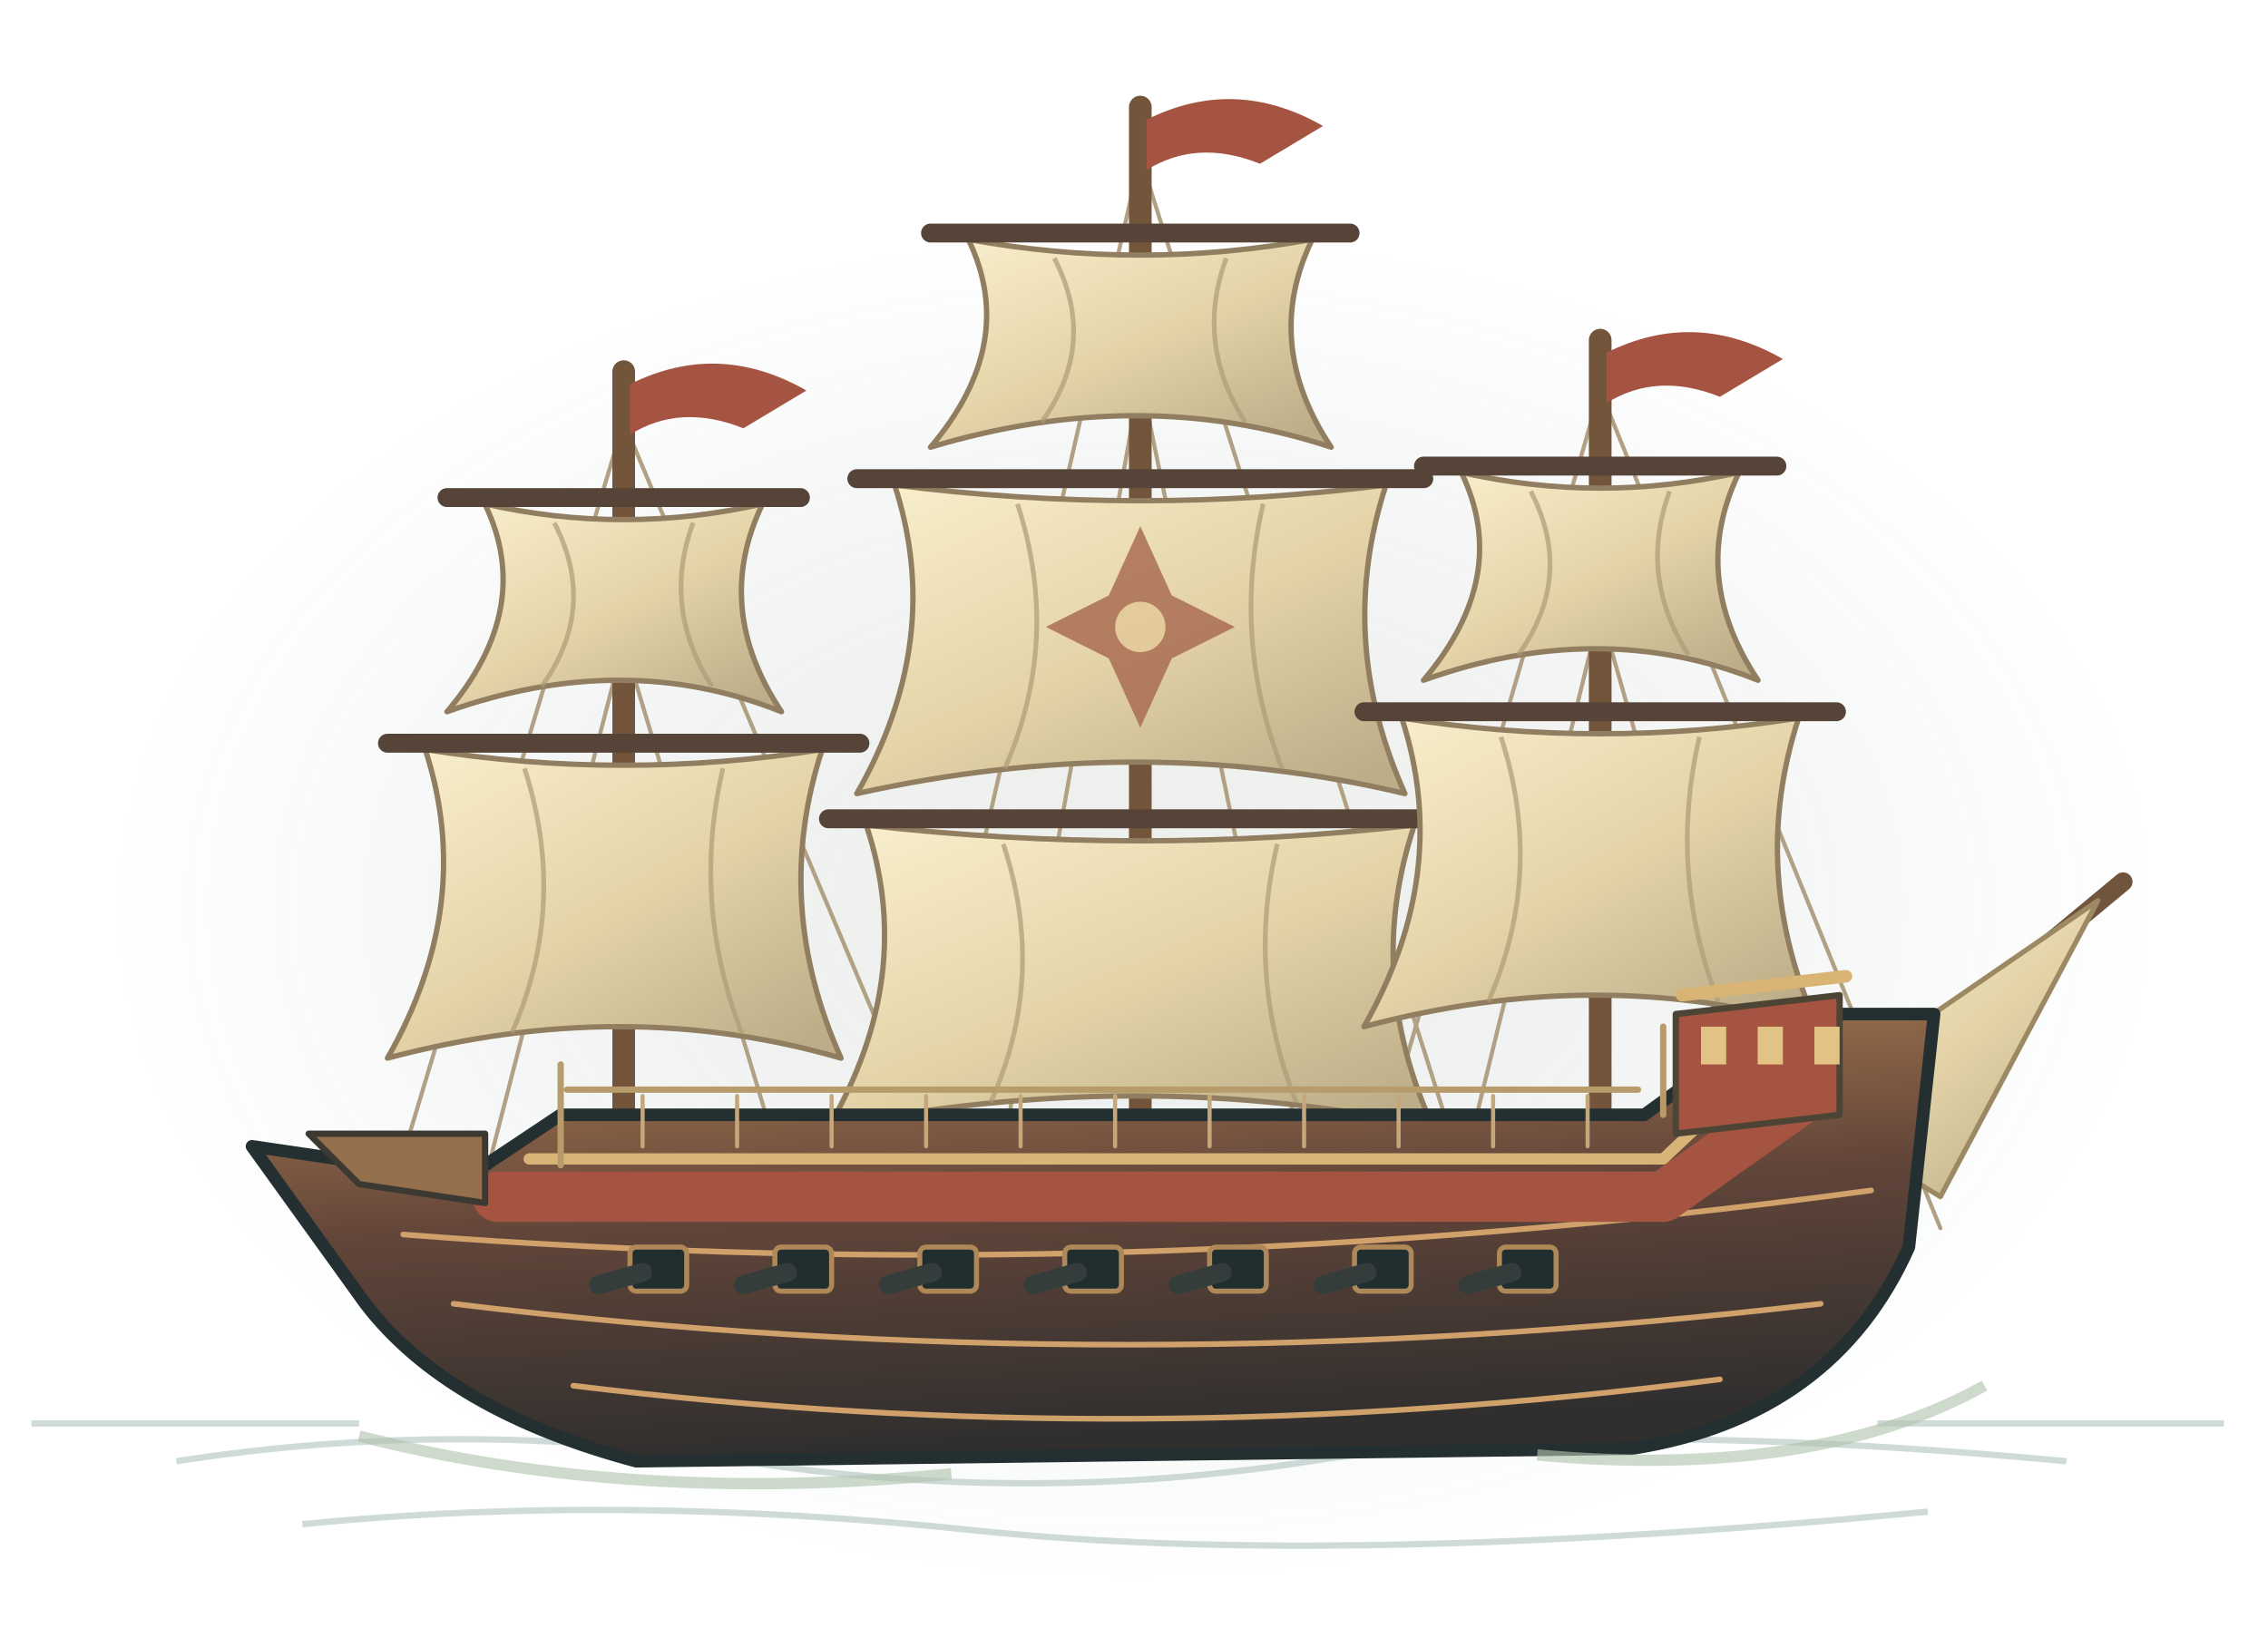
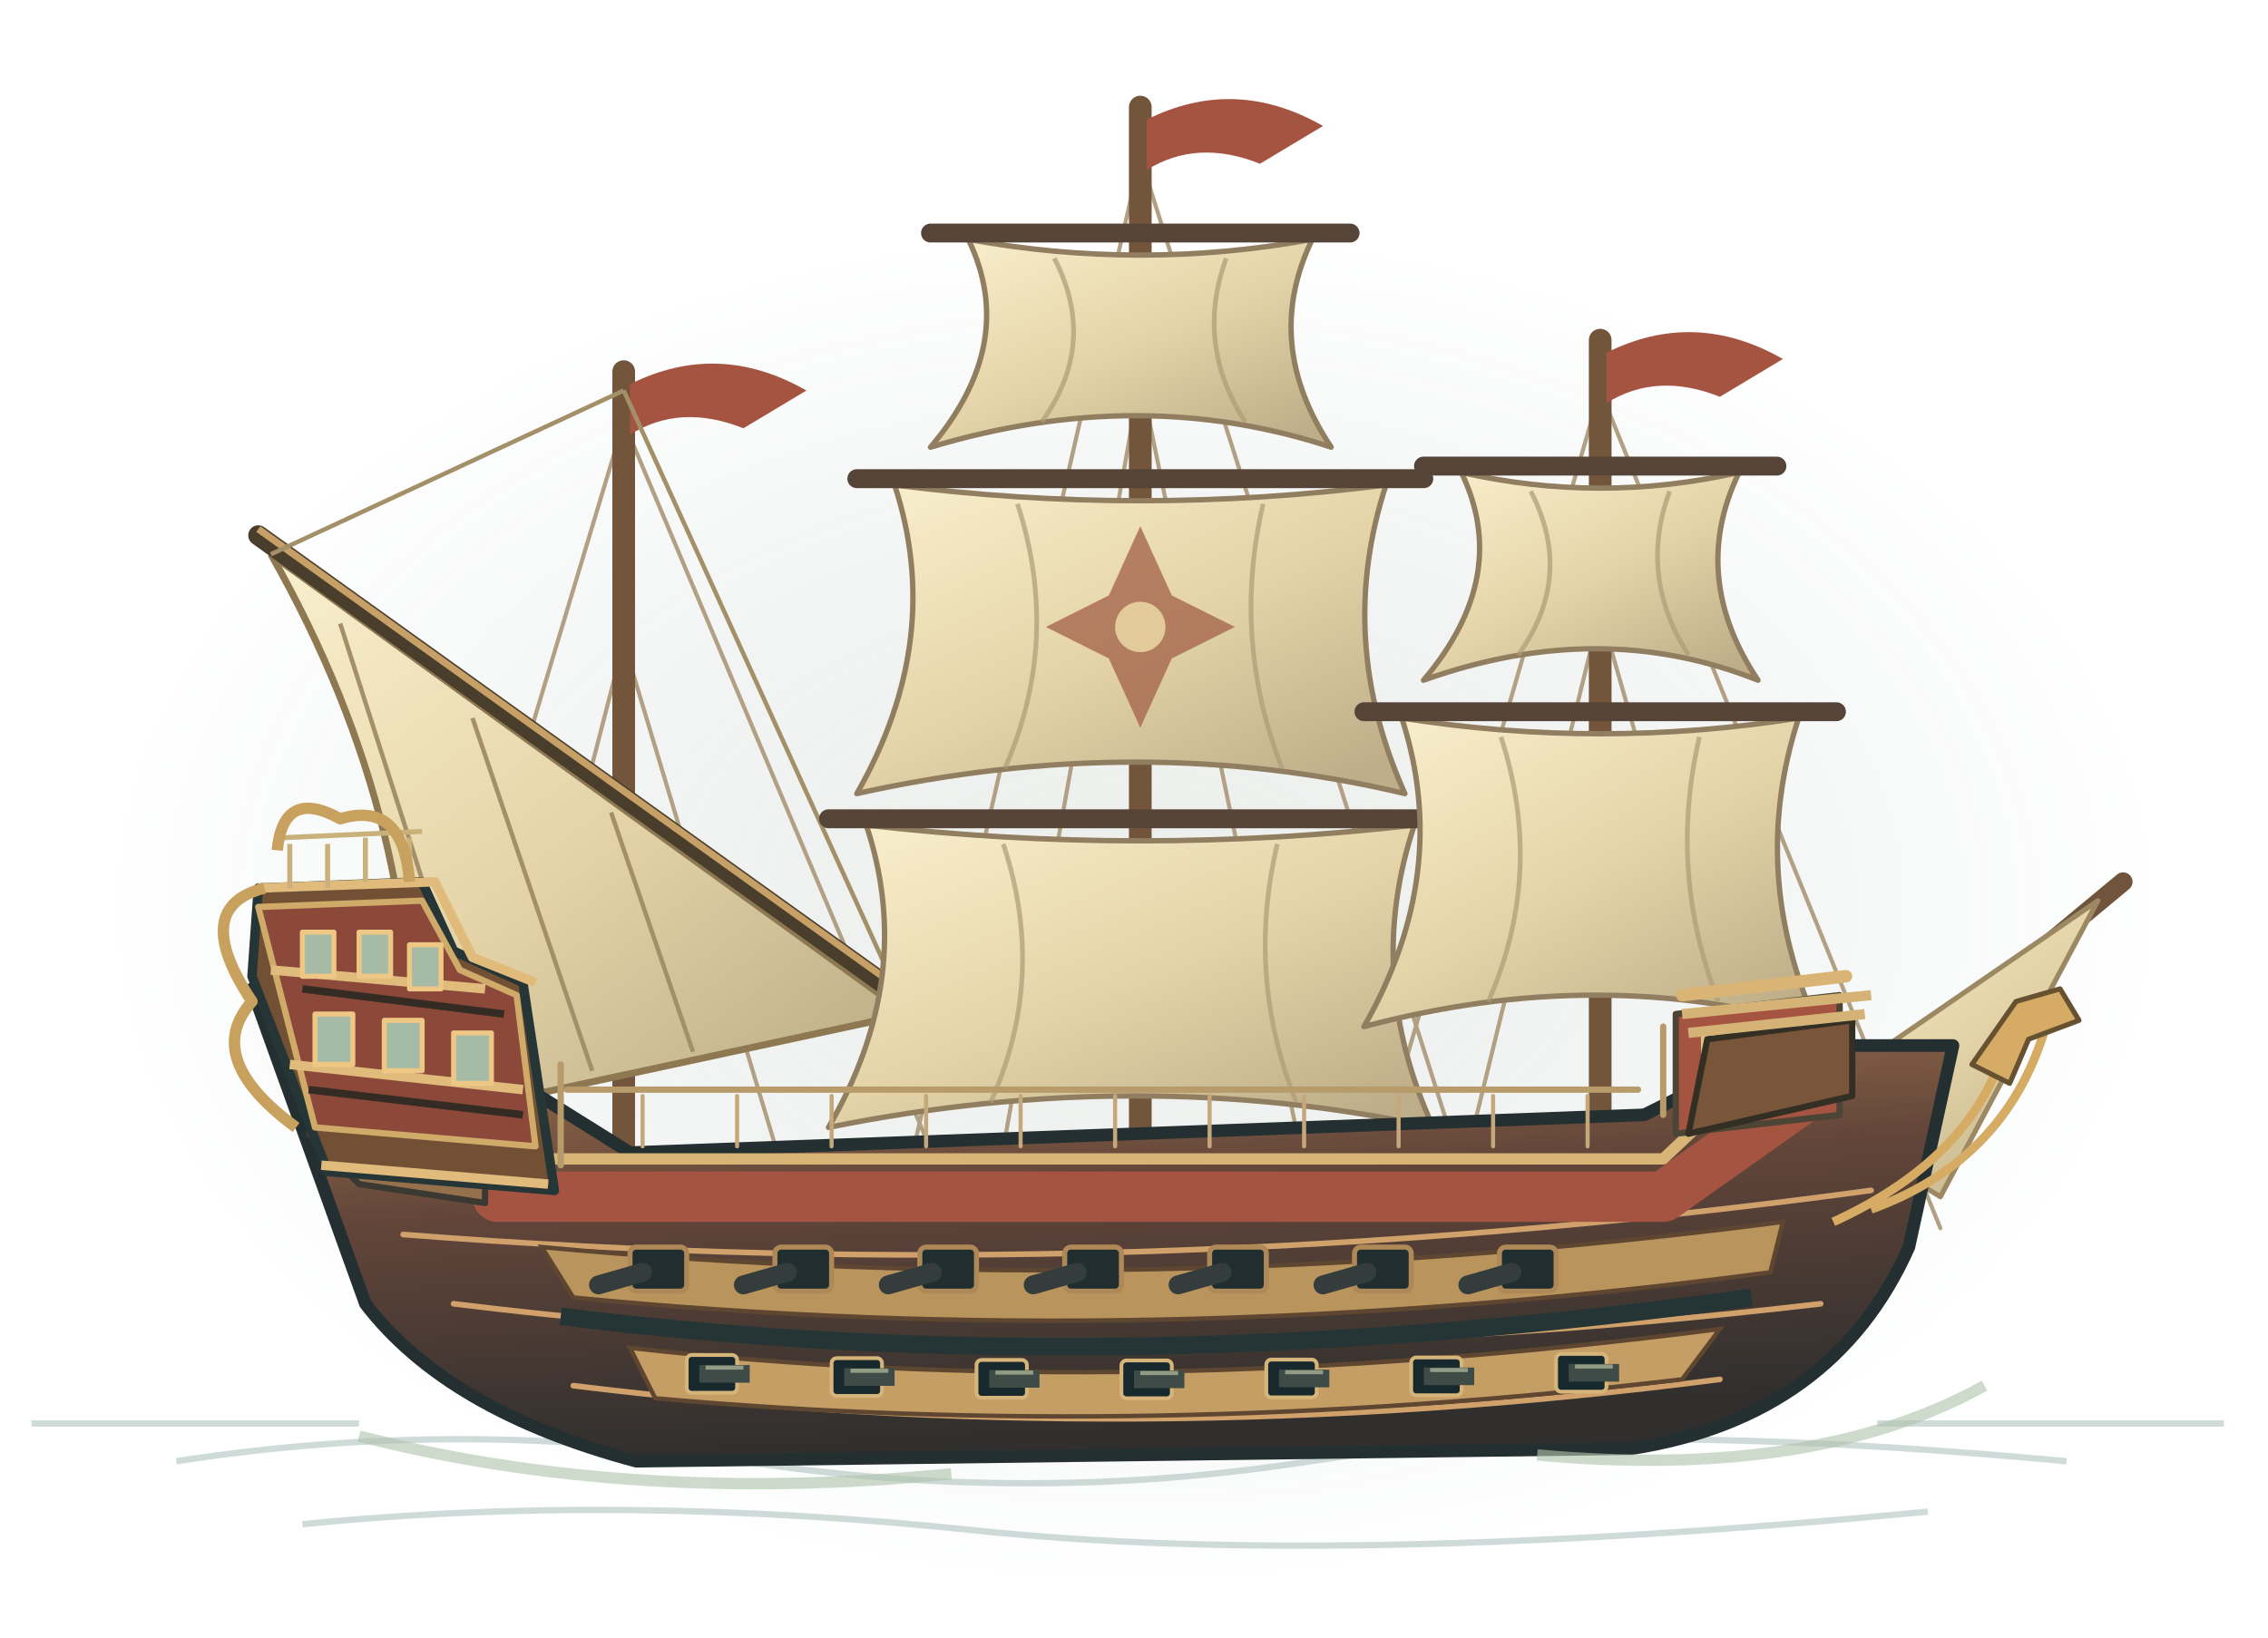
<svg xmlns="http://www.w3.org/2000/svg" viewBox="0 0 360 260" fill="none">
  <defs>
    <linearGradient id="sail" x2=".85" y2="1">
      <stop stop-color="#faf0ce" />
      <stop offset=".55" stop-color="#e4d3a7" />
      <stop offset="1" stop-color="#bdae89" />
    </linearGradient>
    <linearGradient id="hull" x2=".2" y2="1">
      <stop stop-color="#ac7d52" />
      <stop offset=".5" stop-color="#624539" />
      <stop offset="1" stop-color="#302f2e" />
    </linearGradient>
    <radialGradient id="halo">
      <stop stop-color="#9aa892" stop-opacity=".18" />
      <stop offset="1" stop-color="#446565" stop-opacity="0" />
    </radialGradient>
  </defs>
  <ellipse cx="180" cy="144" rx="164" ry="108" fill="url(#halo)" />
  <g stroke="#80a09a" stroke-width="1" opacity=".38">
    <path d="M28 232Q73 225 118 232T208 232T328 232M48 242Q98 237 155 243T306 240M5 226H57M298 226H353" />
  </g>
  <path d="M284 184L337 140" fill="none" stroke="#70543c" stroke-width="3" stroke-linejoin="round" stroke-linecap="round" />
  <path d="M99 67L59 200M99 67L153 195M99 102L75 195M99 102L127 195" fill="none" stroke="#b1a083" stroke-width="0.65" stroke-linejoin="round" stroke-linecap="round" />
  <path d="M99 59L99 203" fill="none" stroke="#72553a" stroke-width="3.6" stroke-linejoin="round" stroke-linecap="round" />
  <path d="M100 61Q114 54 128 62L118 68Q108 64 100 69Z" fill="#a65442" stroke="none" stroke-width="0" stroke-linejoin="round" stroke-linecap="round" />
  <path d="M181 25L141 200M181 25L235 195M181 60L157 195M181 60L209 195" fill="none" stroke="#b1a083" stroke-width="0.65" stroke-linejoin="round" stroke-linecap="round" />
  <path d="M181 17L181 203" fill="none" stroke="#72553a" stroke-width="3.6" stroke-linejoin="round" stroke-linecap="round" />
  <path d="M182 19Q196 12 210 20L200 26Q190 22 182 27Z" fill="#a65442" stroke="none" stroke-width="0" stroke-linejoin="round" stroke-linecap="round" />
  <path d="M254 62L214 200M254 62L308 195M254 97L230 195M254 97L282 195" fill="none" stroke="#b1a083" stroke-width="0.65" stroke-linejoin="round" stroke-linecap="round" />
  <path d="M254 54L254 203" fill="none" stroke="#72553a" stroke-width="3.6" stroke-linejoin="round" stroke-linecap="round" />
  <path d="M255 56Q269 49 283 57L273 63Q263 59 255 64Z" fill="#a65442" stroke="none" stroke-width="0" stroke-linejoin="round" stroke-linecap="round" />
-   <path d="M76.95 80Q99 85 121.05 80Q113.05 96.5 124.05 113Q99 103 70.95 113Q84.95 96.5 76.95 80Z" fill="url(#sail)" stroke="#917d5f" stroke-width="0.85" stroke-linejoin="round" stroke-linecap="round" />
-   <path d="M87.975 83Q94.975 96.5 85.975 109M110.025 83Q105.025 96.5 113.025 109" stroke="#ad9b75" stroke-width=".75" opacity=".7" />
-   <path d="M70.95 79L127.05 79" fill="none" stroke="#574438" stroke-width="3" stroke-linejoin="round" stroke-linecap="round" />
-   <path d="M67.5 119Q99 124 130.5 119Q122.5 143.5 133.5 168Q99 158 61.5 168Q75.5 143.5 67.5 119Z" fill="url(#sail)" stroke="#917d5f" stroke-width="0.85" stroke-linejoin="round" stroke-linecap="round" />
-   <path d="M83.25 122Q90.25 143.5 81.25 164M114.75 122Q109.75 143.5 117.75 164" stroke="#ad9b75" stroke-width=".75" opacity=".7" />
-   <path d="M61.5 118L136.5 118" fill="none" stroke="#574438" stroke-width="3" stroke-linejoin="round" stroke-linecap="round" />
+   <path d="M43 88L144 161L65 178Q68 132 43 88Z" fill="url(#sail)" stroke="#8e7852" stroke-width="1.1" />
+   <path d="M41 85L147 161" stroke="#493d2c" stroke-width="3.2" stroke-linecap="round" />
+   <path d="M41 84L147 160" stroke="#c7a067" stroke-width="1.1" />
+   <path d="M54 99L78 174M75 114L94 170M97 129L110 167M43 88L99 62M144 161L99 62" stroke="#a39069" stroke-width=".7" />
  <path d="M153.7 38Q181 43 208.3 38Q200.3 54.5 211.3 71Q181 61 147.7 71Q161.7 54.5 153.7 38Z" fill="url(#sail)" stroke="#917d5f" stroke-width="0.85" stroke-linejoin="round" stroke-linecap="round" />
  <path d="M167.35 41Q174.35 54.5 165.35 67M194.65 41Q189.65 54.5 197.65 67" stroke="#ad9b75" stroke-width=".75" opacity=".7" />
  <path d="M147.7 37L214.3 37" fill="none" stroke="#574438" stroke-width="3" stroke-linejoin="round" stroke-linecap="round" />
  <path d="M142.0 77Q181 82 220.0 77Q212.0 101.5 223.0 126Q181 116 136.0 126Q150.0 101.5 142.0 77Z" fill="url(#sail)" stroke="#917d5f" stroke-width="0.85" stroke-linejoin="round" stroke-linecap="round" />
  <path d="M161.5 80Q168.5 101.5 159.5 122M200.5 80Q195.5 101.5 203.5 122" stroke="#ad9b75" stroke-width=".75" opacity=".7" />
  <path d="M136.0 76L226.0 76" fill="none" stroke="#574438" stroke-width="3" stroke-linejoin="round" stroke-linecap="round" />
  <g transform="translate(181 99.54)" opacity=".8">
    <path d="M0 -16L5 -5L15 0L5 5L0 16L-5 5L-15 0L-5 -5Z" fill="#a6674d" stroke="none" stroke-width="0" stroke-linejoin="round" stroke-linecap="round" />
    <circle cx="0" cy="0" r="4" fill="#e2c898" stroke="none" stroke-width="1" />
  </g>
  <path d="M137.5 131Q181 136 224.5 131Q216.5 155.0 227.5 179Q181 169 131.5 179Q145.5 155.0 137.5 131Z" fill="url(#sail)" stroke="#917d5f" stroke-width="0.85" stroke-linejoin="round" stroke-linecap="round" />
  <path d="M159.25 134Q166.25 155.0 157.25 175M202.75 134Q197.75 155.0 205.75 175" stroke="#ad9b75" stroke-width=".75" opacity=".7" />
  <path d="M131.5 130L230.5 130" fill="none" stroke="#574438" stroke-width="3" stroke-linejoin="round" stroke-linecap="round" />
  <path d="M231.95 75Q254 80 276.05 75Q268.05 91.5 279.05 108Q254 98 225.95 108Q239.95 91.5 231.95 75Z" fill="url(#sail)" stroke="#917d5f" stroke-width="0.85" stroke-linejoin="round" stroke-linecap="round" />
  <path d="M242.975 78Q249.975 91.5 240.975 104M265.025 78Q260.025 91.5 268.025 104" stroke="#ad9b75" stroke-width=".75" opacity=".7" />
  <path d="M225.95 74L282.05 74" fill="none" stroke="#574438" stroke-width="3" stroke-linejoin="round" stroke-linecap="round" />
  <path d="M222.5 114Q254 119 285.5 114Q277.5 138.5 288.5 163Q254 153 216.5 163Q230.5 138.5 222.5 114Z" fill="url(#sail)" stroke="#917d5f" stroke-width="0.85" stroke-linejoin="round" stroke-linecap="round" />
  <path d="M238.25 117Q245.25 138.5 236.25 159M269.75 117Q264.75 138.5 272.75 159" stroke="#ad9b75" stroke-width=".75" opacity=".7" />
  <path d="M216.5 113L291.5 113" fill="none" stroke="#574438" stroke-width="3" stroke-linejoin="round" stroke-linecap="round" />
  <path d="M285 176L333 143L308 190Z" fill="url(#sail)" stroke="#9c8964" stroke-width="0.8" stroke-linejoin="round" stroke-linecap="round" />
-   <path d="M40 182L74 187L89 177L261 177L283 161L307 161L303 198Q291 225 259 230L101 232Q71 224 58 207Z" fill="url(#hull)" stroke="#242f31" stroke-width="2" stroke-linejoin="round" stroke-linecap="round" />
+   <path d="M40 157L72 156L84 173L100 183L261 177L283 166L310 166L303 198Q291 225 259 230L101 232Q71 224 58 207Z" fill="url(#hull)" stroke="#242f31" stroke-width="2" stroke-linejoin="round" stroke-linecap="round" />
  <path d="M64 196Q179 205 297 189M72 207Q178 220 289 207M91 220Q180 231 273 219" fill="none" stroke="#d0a16a" stroke-width="0.9" stroke-linejoin="round" stroke-linecap="round" />
  <path d="M79 190L264 190L288 173" fill="none" stroke="#a65442" stroke-width="8" stroke-linejoin="round" stroke-linecap="round" />
  <path d="M84 184L264 184L283 166" fill="none" stroke="#d8b477" stroke-width="1.8" stroke-linejoin="round" stroke-linecap="round" />
+   <path d="M86 198Q183 207 283 194L281 202Q183 215 91 206Z" fill="#ba945d" stroke="#5e4630" stroke-width=".7" />
+   <path d="M100 214Q180 223 273 211L267 219Q182 229 104 222Z" fill="#c49e65" stroke="#5e4630" stroke-width=".7" />
+   <path d="M89 209Q177 220 278 206" stroke="#253536" stroke-width="2.8" />
  <rect x="100" y="198" width="9" height="7" rx="1" fill="#202e30" stroke="#af8858" stroke-width="0.8" />
  <path d="M102 202L95 204" fill="none" stroke="#343d3c" stroke-width="3" stroke-linejoin="round" stroke-linecap="round" />
  <rect x="123" y="198" width="9" height="7" rx="1" fill="#202e30" stroke="#af8858" stroke-width="0.8" />
  <path d="M125 202L118 204" fill="none" stroke="#343d3c" stroke-width="3" stroke-linejoin="round" stroke-linecap="round" />
  <rect x="146" y="198" width="9" height="7" rx="1" fill="#202e30" stroke="#af8858" stroke-width="0.8" />
  <path d="M148 202L141 204" fill="none" stroke="#343d3c" stroke-width="3" stroke-linejoin="round" stroke-linecap="round" />
  <rect x="169" y="198" width="9" height="7" rx="1" fill="#202e30" stroke="#af8858" stroke-width="0.8" />
  <path d="M171 202L164 204" fill="none" stroke="#343d3c" stroke-width="3" stroke-linejoin="round" stroke-linecap="round" />
  <rect x="192" y="198" width="9" height="7" rx="1" fill="#202e30" stroke="#af8858" stroke-width="0.8" />
  <path d="M194 202L187 204" fill="none" stroke="#343d3c" stroke-width="3" stroke-linejoin="round" stroke-linecap="round" />
  <rect x="215" y="198" width="9" height="7" rx="1" fill="#202e30" stroke="#af8858" stroke-width="0.8" />
  <path d="M217 202L210 204" fill="none" stroke="#343d3c" stroke-width="3" stroke-linejoin="round" stroke-linecap="round" />
  <rect x="238" y="198" width="9" height="7" rx="1" fill="#202e30" stroke="#af8858" stroke-width="0.8" />
  <path d="M240 202L233 204" fill="none" stroke="#343d3c" stroke-width="3" stroke-linejoin="round" stroke-linecap="round" />
  <path d="M49 180L77 180L77 191L57 188Z" fill="#94704c" stroke="#3b3931" stroke-width="1" stroke-linejoin="round" stroke-linecap="round" />
  <path d="M266 161L292 158L292 177L266 180Z" fill="#a65442" stroke="#4c4435" stroke-width="1" stroke-linejoin="round" stroke-linecap="round" />
  <rect x="270" y="163" width="4" height="6" rx="0" fill="#e2c285" stroke="none" stroke-width="1" />
  <rect x="279" y="163" width="4" height="6" rx="0" fill="#e2c285" stroke="none" stroke-width="1" />
  <rect x="288" y="163" width="4" height="6" rx="0" fill="#e2c285" stroke="none" stroke-width="1" />
  <path d="M267 158L293 155" fill="none" stroke="#dab474" stroke-width="2" stroke-linejoin="round" stroke-linecap="round" />
  <path d="M89 185V169M264 177V163M90 173H260" fill="none" stroke="#b89b6b" stroke-width="1" stroke-linejoin="round" stroke-linecap="round" />
  <path d="M102 174V182" fill="none" stroke="#c4a87c" stroke-width="0.65" stroke-linejoin="round" stroke-linecap="round" />
  <path d="M117 174V182" fill="none" stroke="#c4a87c" stroke-width="0.65" stroke-linejoin="round" stroke-linecap="round" />
  <path d="M132 174V182" fill="none" stroke="#c4a87c" stroke-width="0.65" stroke-linejoin="round" stroke-linecap="round" />
  <path d="M147 174V182" fill="none" stroke="#c4a87c" stroke-width="0.65" stroke-linejoin="round" stroke-linecap="round" />
  <path d="M162 174V182" fill="none" stroke="#c4a87c" stroke-width="0.65" stroke-linejoin="round" stroke-linecap="round" />
  <path d="M177 174V182" fill="none" stroke="#c4a87c" stroke-width="0.65" stroke-linejoin="round" stroke-linecap="round" />
  <path d="M192 174V182" fill="none" stroke="#c4a87c" stroke-width="0.65" stroke-linejoin="round" stroke-linecap="round" />
  <path d="M207 174V182" fill="none" stroke="#c4a87c" stroke-width="0.65" stroke-linejoin="round" stroke-linecap="round" />
  <path d="M222 174V182" fill="none" stroke="#c4a87c" stroke-width="0.65" stroke-linejoin="round" stroke-linecap="round" />
  <path d="M237 174V182" fill="none" stroke="#c4a87c" stroke-width="0.65" stroke-linejoin="round" stroke-linecap="round" />
  <path d="M252 174V182" fill="none" stroke="#c4a87c" stroke-width="0.65" stroke-linejoin="round" stroke-linecap="round" />
  <path d="M57 228Q100 239 151 234M244 231Q288 235 315 220" stroke="#aec3ad" stroke-width="1.8" opacity=".62" />
+   <g stroke-linejoin="round">
+     <rect x="109" y="215.13" width="8" height="6" rx=".8" fill="#18292d" stroke="#d6b57b" stroke-width=".6" />
+     <path d="M111 218.13h8" stroke="#3e4b46" stroke-width="2.8" />
+     <path d="M112 217.13h6" stroke="#929c84" stroke-width=".65" />
+     <rect x="132" y="215.63" width="8" height="6" rx=".8" fill="#18292d" stroke="#d6b57b" stroke-width=".6" />
+     <path d="M134 218.63h8" stroke="#3e4b46" stroke-width="2.8" />
+     <path d="M135 217.63h6" stroke="#929c84" stroke-width=".65" />
+     <rect x="155" y="215.92" width="8" height="6" rx=".8" fill="#18292d" stroke="#d6b57b" stroke-width=".6" />
+     <path d="M157 218.92h8" stroke="#3e4b46" stroke-width="2.8" />
+     <path d="M158 217.92h6" stroke="#929c84" stroke-width=".65" />
+     <rect x="178" y="216.00" width="8" height="6" rx=".8" fill="#18292d" stroke="#d6b57b" stroke-width=".6" />
+     <path d="M180 219.00h8" stroke="#3e4b46" stroke-width="2.8" />
+     <path d="M181 218.00h6" stroke="#929c84" stroke-width=".65" />
+     <rect x="201" y="215.86" width="8" height="6" rx=".8" fill="#18292d" stroke="#d6b57b" stroke-width=".6" />
+     <path d="M203 218.86h8" stroke="#3e4b46" stroke-width="2.8" />
+     <path d="M204 217.86h6" stroke="#929c84" stroke-width=".65" />
+     <rect x="224" y="215.52" width="8" height="6" rx=".8" fill="#18292d" stroke="#d6b57b" stroke-width=".6" />
+     <path d="M226 218.52h8" stroke="#3e4b46" stroke-width="2.8" />
+     <path d="M227 217.52h6" stroke="#929c84" stroke-width=".65" />
+     <rect x="247" y="214.96" width="8" height="6" rx=".8" fill="#18292d" stroke="#d6b57b" stroke-width=".6" />
+     <path d="M249 217.96h8" stroke="#3e4b46" stroke-width="2.8" />
+     <path d="M250 216.96h6" stroke="#929c84" stroke-width=".65" />
+     <path d="M40 155L41 141L67 140L72 151L83 156L88 189L52 186Z" fill="#725034" stroke="#263637" stroke-width="1.5" />
+     <path d="M41 144L67 143L73 154L82 158L85 182L50 179Z" fill="#8c493a" stroke="#cfaa68" stroke-width="1" />
+     <path d="M41 141L69 140L75 152L85 156M43 154L77 157M46 169L83 173M51 185L87 188" stroke="#e0bb7c" stroke-width="1.5" />
+     <path d="M46 134V141M52 134V141M58 133V140M65 133V140M45 133L67 132" stroke="#cab17b" stroke-width=".8" />
+     <path d="M48 148h5v7h-5ZM57 148h5v7h-5ZM65 150h5v7h-5ZM50 161h6v8h-6ZM61 162h6v8h-6ZM72 164h6v8h-6Z" fill="#a5bba6" stroke="#efc784" stroke-width=".8" />
+     <path d="M48 157L80 161M49 173L83 177" stroke="#342c24" stroke-width="1.2" />
+     <path d="M42 141Q30 144 40 159Q32 168 47 179M65 140Q64 127 54 130Q45 125 44 135" stroke="#c9a15e" stroke-width="1.8" />
+     <path d="M271 165L294 162L294 174L268 180Z" fill="#79553a" stroke="#332f25" stroke-width="1" />
+     <path d="M267 161L297 158M268 164L296 161" stroke="#d5b376" stroke-width="1.6" />
+     <path d="M291 194Q315 183 319 163M297 192Q319 184 325 162" stroke="#d6ab64" stroke-width="1.4" />
+     <path d="M313 169l7-10 7-2 3 5-8 3-3 7Z" fill="#d5ab65" stroke="#665131" stroke-width=".8" />
+   </g>
</svg>
